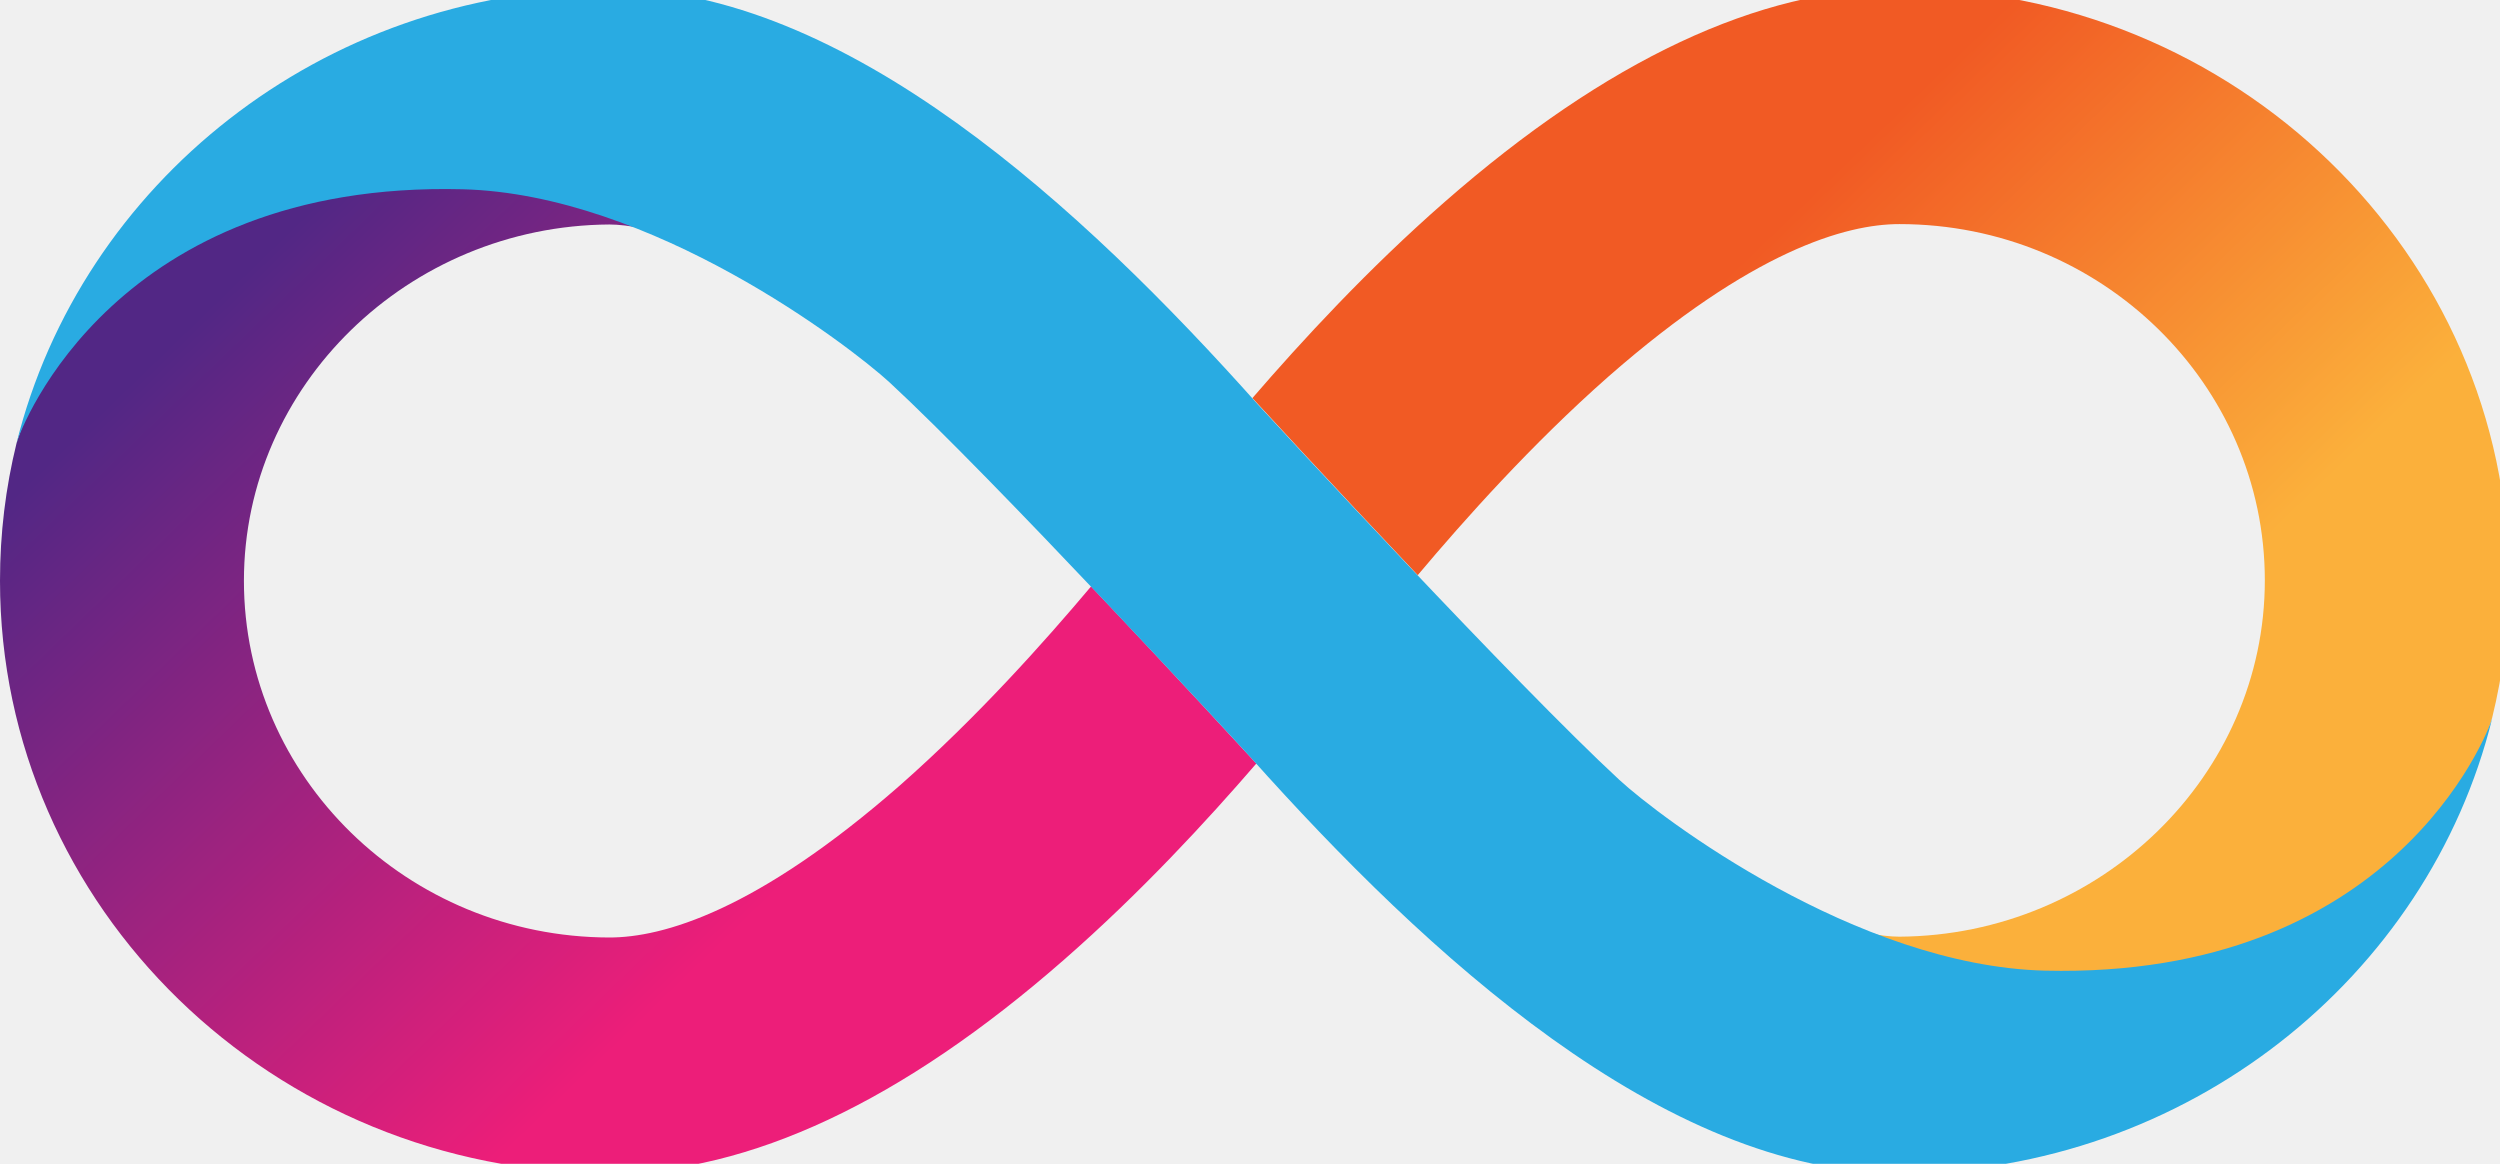
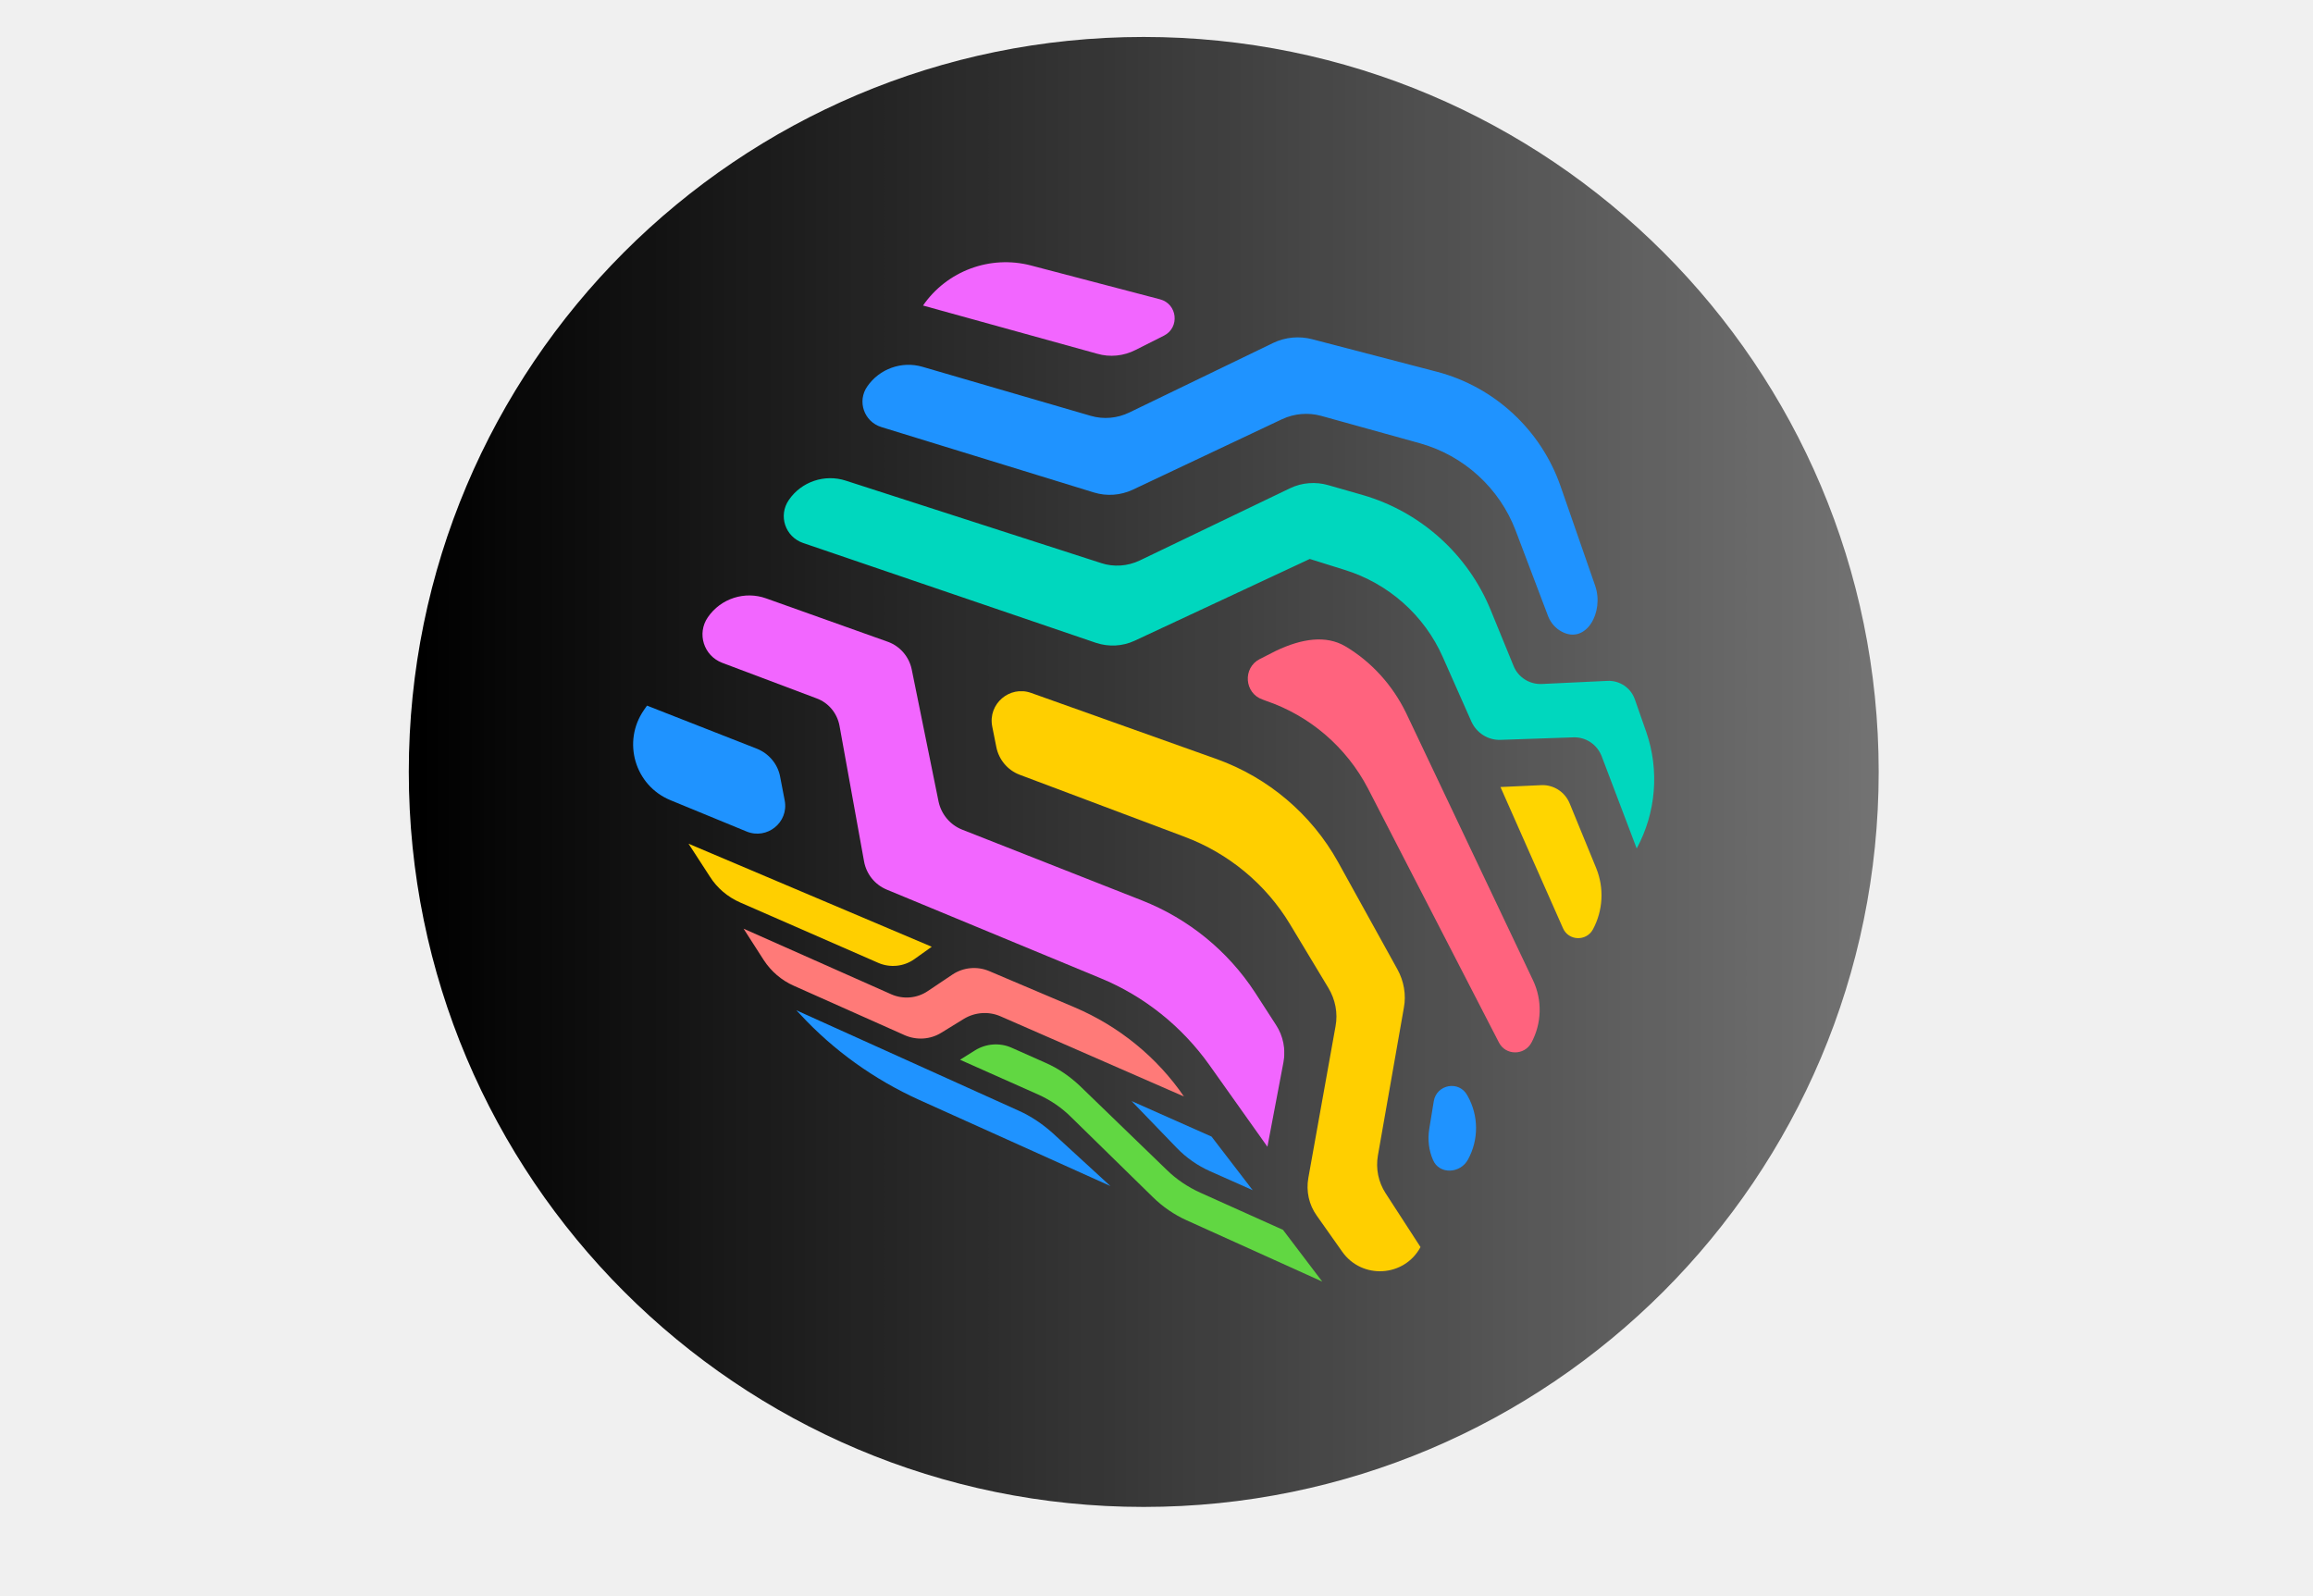
- <svg xmlns="http://www.w3.org/2000/svg" width="58" height="27" viewBox="0 0 58 27" fill="none">
-   <g clip-path="url(#clip0_122_32665)">
-     <path d="M44.066 -0.268C40.813 -0.268 37.266 1.4 33.517 4.684C31.738 6.24 30.203 7.907 29.051 9.241C29.051 9.241 29.051 9.241 29.061 9.251V9.241C29.061 9.241 30.88 11.222 32.891 13.344C33.972 12.06 35.528 10.312 37.316 8.736C40.651 5.815 42.824 5.199 44.066 5.199C48.745 5.199 52.544 8.908 52.544 13.465C52.544 17.992 48.735 21.7 44.066 21.731C43.854 21.731 43.581 21.7 43.238 21.63C44.602 22.216 46.067 22.64 47.462 22.64C56.031 22.64 57.708 17.052 57.819 16.648C58.072 15.627 58.203 14.556 58.203 13.455C58.203 5.896 51.857 -0.268 44.066 -0.268Z" fill="url(#paint0_linear_122_32665)" />
-     <path d="M14.137 27.217C17.39 27.217 20.937 25.549 24.686 22.265C26.465 20.709 28.001 19.042 29.152 17.708C29.152 17.708 29.152 17.708 29.142 17.698V17.708C29.142 17.708 27.324 15.727 25.313 13.605C24.232 14.889 22.675 16.637 20.887 18.213C17.552 21.134 15.38 21.75 14.137 21.75C9.458 21.74 5.659 18.031 5.659 13.474C5.659 8.947 9.468 5.239 14.137 5.208C14.349 5.208 14.622 5.239 14.965 5.309C13.601 4.723 12.136 4.299 10.742 4.299C2.173 4.299 0.505 9.887 0.384 10.281C0.131 11.312 0 12.373 0 13.474C0 21.053 6.346 27.217 14.137 27.217Z" fill="url(#paint1_linear_122_32665)" />
-     <path d="M47.441 22.519C43.056 22.408 38.498 18.952 37.569 18.093C35.164 15.87 29.616 9.857 29.182 9.383C25.119 4.825 19.612 -0.268 14.136 -0.268H14.125H14.115C7.466 -0.237 1.878 4.27 0.383 10.282C0.494 9.888 2.687 4.189 10.73 4.391C15.116 4.502 19.693 8.008 20.633 8.867C23.038 11.09 28.586 17.103 29.02 17.578C33.082 22.125 38.589 27.218 44.066 27.218H44.076H44.086C50.735 27.187 56.333 22.681 57.819 16.668C57.698 17.062 55.495 22.711 47.441 22.519Z" fill="#29ABE2" />
-   </g>
+ <svg xmlns="http://www.w3.org/2000/svg" width="58" zoomAndPan="magnify" viewBox="0 0 43.5 30" height="40" preserveAspectRatio="xMidYMid meet" version="1.0">
  <defs>
-     <linearGradient id="paint0_linear_122_32665" x1="36.708" y1="1.545" x2="55.928" y2="21.448" gradientUnits="userSpaceOnUse">
-       <stop offset="0.21" stop-color="#F15A24" />
-       <stop offset="0.684" stop-color="#FBB03B" />
+     <clipPath id="e3c9f7af1d">
+       <path d="M 7.688 0.695 L 35.332 0.695 L 35.332 28.34 L 7.688 28.34 Z M 7.688 0.695 " clip-rule="nonzero" />
+     </clipPath>
+     <clipPath id="ba34a19c5b">
+       <path d="M 21.508 0.695 C 13.875 0.695 7.688 6.883 7.688 14.516 C 7.688 22.148 13.875 28.34 21.508 28.34 C 29.141 28.34 35.332 22.148 35.332 14.516 C 35.332 6.883 29.141 0.695 21.508 0.695 Z M 21.508 0.695 " clip-rule="nonzero" />
+     </clipPath>
+     <linearGradient x1="-0" gradientTransform="matrix(0.107988, 0, 0, 0.107988, 7.685612, 0.69368)" y1="128" x2="256" gradientUnits="userSpaceOnUse" y2="128" id="ced0d009ba">
+       <stop stop-opacity="1" stop-color="rgb(0%, 0%, 0%)" offset="0" />
+       <stop stop-opacity="1" stop-color="rgb(0.175%, 0.175%, 0.175%)" offset="0.008" />
+       <stop stop-opacity="1" stop-color="rgb(0.526%, 0.526%, 0.526%)" offset="0.016" />
+       <stop stop-opacity="1" stop-color="rgb(0.879%, 0.879%, 0.879%)" offset="0.023" />
+       <stop stop-opacity="1" stop-color="rgb(1.231%, 1.231%, 1.231%)" offset="0.031" />
+       <stop stop-opacity="1" stop-color="rgb(1.584%, 1.584%, 1.584%)" offset="0.039" />
+       <stop stop-opacity="1" stop-color="rgb(1.936%, 1.936%, 1.936%)" offset="0.047" />
+       <stop stop-opacity="1" stop-color="rgb(2.289%, 2.289%, 2.289%)" offset="0.055" />
+       <stop stop-opacity="1" stop-color="rgb(2.641%, 2.641%, 2.641%)" offset="0.062" />
+       <stop stop-opacity="1" stop-color="rgb(2.994%, 2.994%, 2.994%)" offset="0.07" />
+       <stop stop-opacity="1" stop-color="rgb(3.346%, 3.346%, 3.346%)" offset="0.078" />
+       <stop stop-opacity="1" stop-color="rgb(3.699%, 3.699%, 3.699%)" offset="0.086" />
+       <stop stop-opacity="1" stop-color="rgb(4.051%, 4.051%, 4.051%)" offset="0.094" />
+       <stop stop-opacity="1" stop-color="rgb(4.402%, 4.402%, 4.402%)" offset="0.102" />
+       <stop stop-opacity="1" stop-color="rgb(4.755%, 4.755%, 4.755%)" offset="0.109" />
+       <stop stop-opacity="1" stop-color="rgb(5.107%, 5.107%, 5.107%)" offset="0.117" />
+       <stop stop-opacity="1" stop-color="rgb(5.46%, 5.46%, 5.46%)" offset="0.125" />
+       <stop stop-opacity="1" stop-color="rgb(5.812%, 5.812%, 5.812%)" offset="0.133" />
+       <stop stop-opacity="1" stop-color="rgb(6.165%, 6.165%, 6.165%)" offset="0.141" />
+       <stop stop-opacity="1" stop-color="rgb(6.517%, 6.517%, 6.517%)" offset="0.148" />
+       <stop stop-opacity="1" stop-color="rgb(6.87%, 6.87%, 6.87%)" offset="0.156" />
+       <stop stop-opacity="1" stop-color="rgb(7.222%, 7.222%, 7.222%)" offset="0.164" />
+       <stop stop-opacity="1" stop-color="rgb(7.574%, 7.574%, 7.574%)" offset="0.172" />
+       <stop stop-opacity="1" stop-color="rgb(7.927%, 7.927%, 7.927%)" offset="0.18" />
+       <stop stop-opacity="1" stop-color="rgb(8.278%, 8.278%, 8.278%)" offset="0.188" />
+       <stop stop-opacity="1" stop-color="rgb(8.63%, 8.63%, 8.63%)" offset="0.195" />
+       <stop stop-opacity="1" stop-color="rgb(8.983%, 8.983%, 8.983%)" offset="0.203" />
+       <stop stop-opacity="1" stop-color="rgb(9.335%, 9.335%, 9.335%)" offset="0.211" />
+       <stop stop-opacity="1" stop-color="rgb(9.688%, 9.688%, 9.688%)" offset="0.219" />
+       <stop stop-opacity="1" stop-color="rgb(10.04%, 10.04%, 10.04%)" offset="0.227" />
+       <stop stop-opacity="1" stop-color="rgb(10.393%, 10.393%, 10.393%)" offset="0.234" />
+       <stop stop-opacity="1" stop-color="rgb(10.745%, 10.745%, 10.745%)" offset="0.242" />
+       <stop stop-opacity="1" stop-color="rgb(11.098%, 11.098%, 11.098%)" offset="0.25" />
+       <stop stop-opacity="1" stop-color="rgb(11.45%, 11.45%, 11.45%)" offset="0.258" />
+       <stop stop-opacity="1" stop-color="rgb(11.803%, 11.803%, 11.803%)" offset="0.266" />
+       <stop stop-opacity="1" stop-color="rgb(12.155%, 12.155%, 12.155%)" offset="0.273" />
+       <stop stop-opacity="1" stop-color="rgb(12.506%, 12.506%, 12.506%)" offset="0.281" />
+       <stop stop-opacity="1" stop-color="rgb(12.859%, 12.859%, 12.859%)" offset="0.289" />
+       <stop stop-opacity="1" stop-color="rgb(13.211%, 13.211%, 13.211%)" offset="0.297" />
+       <stop stop-opacity="1" stop-color="rgb(13.564%, 13.564%, 13.564%)" offset="0.305" />
+       <stop stop-opacity="1" stop-color="rgb(13.916%, 13.916%, 13.916%)" offset="0.312" />
+       <stop stop-opacity="1" stop-color="rgb(14.268%, 14.268%, 14.268%)" offset="0.32" />
+       <stop stop-opacity="1" stop-color="rgb(14.621%, 14.621%, 14.621%)" offset="0.328" />
+       <stop stop-opacity="1" stop-color="rgb(14.973%, 14.973%, 14.973%)" offset="0.336" />
+       <stop stop-opacity="1" stop-color="rgb(15.326%, 15.326%, 15.326%)" offset="0.344" />
+       <stop stop-opacity="1" stop-color="rgb(15.678%, 15.678%, 15.678%)" offset="0.352" />
+       <stop stop-opacity="1" stop-color="rgb(16.031%, 16.031%, 16.031%)" offset="0.359" />
+       <stop stop-opacity="1" stop-color="rgb(16.382%, 16.382%, 16.382%)" offset="0.367" />
+       <stop stop-opacity="1" stop-color="rgb(16.734%, 16.734%, 16.734%)" offset="0.375" />
+       <stop stop-opacity="1" stop-color="rgb(17.087%, 17.087%, 17.087%)" offset="0.383" />
+       <stop stop-opacity="1" stop-color="rgb(17.439%, 17.439%, 17.439%)" offset="0.391" />
+       <stop stop-opacity="1" stop-color="rgb(17.792%, 17.792%, 17.792%)" offset="0.398" />
+       <stop stop-opacity="1" stop-color="rgb(18.144%, 18.144%, 18.144%)" offset="0.406" />
+       <stop stop-opacity="1" stop-color="rgb(18.497%, 18.497%, 18.497%)" offset="0.414" />
+       <stop stop-opacity="1" stop-color="rgb(18.849%, 18.849%, 18.849%)" offset="0.422" />
+       <stop stop-opacity="1" stop-color="rgb(19.202%, 19.202%, 19.202%)" offset="0.43" />
+       <stop stop-opacity="1" stop-color="rgb(19.554%, 19.554%, 19.554%)" offset="0.438" />
+       <stop stop-opacity="1" stop-color="rgb(19.907%, 19.907%, 19.907%)" offset="0.445" />
+       <stop stop-opacity="1" stop-color="rgb(20.258%, 20.258%, 20.258%)" offset="0.453" />
+       <stop stop-opacity="1" stop-color="rgb(20.61%, 20.61%, 20.61%)" offset="0.461" />
+       <stop stop-opacity="1" stop-color="rgb(20.963%, 20.963%, 20.963%)" offset="0.469" />
+       <stop stop-opacity="1" stop-color="rgb(21.315%, 21.315%, 21.315%)" offset="0.477" />
+       <stop stop-opacity="1" stop-color="rgb(21.667%, 21.667%, 21.667%)" offset="0.484" />
+       <stop stop-opacity="1" stop-color="rgb(22.02%, 22.02%, 22.02%)" offset="0.492" />
+       <stop stop-opacity="1" stop-color="rgb(22.372%, 22.372%, 22.372%)" offset="0.5" />
+       <stop stop-opacity="1" stop-color="rgb(22.725%, 22.725%, 22.725%)" offset="0.508" />
+       <stop stop-opacity="1" stop-color="rgb(23.077%, 23.077%, 23.077%)" offset="0.516" />
+       <stop stop-opacity="1" stop-color="rgb(23.43%, 23.43%, 23.43%)" offset="0.523" />
+       <stop stop-opacity="1" stop-color="rgb(23.782%, 23.782%, 23.782%)" offset="0.531" />
+       <stop stop-opacity="1" stop-color="rgb(24.135%, 24.135%, 24.135%)" offset="0.539" />
+       <stop stop-opacity="1" stop-color="rgb(24.486%, 24.486%, 24.486%)" offset="0.547" />
+       <stop stop-opacity="1" stop-color="rgb(24.838%, 24.838%, 24.838%)" offset="0.555" />
+       <stop stop-opacity="1" stop-color="rgb(25.191%, 25.191%, 25.191%)" offset="0.562" />
+       <stop stop-opacity="1" stop-color="rgb(25.543%, 25.543%, 25.543%)" offset="0.57" />
+       <stop stop-opacity="1" stop-color="rgb(25.896%, 25.896%, 25.896%)" offset="0.578" />
+       <stop stop-opacity="1" stop-color="rgb(26.248%, 26.248%, 26.248%)" offset="0.586" />
+       <stop stop-opacity="1" stop-color="rgb(26.601%, 26.601%, 26.601%)" offset="0.594" />
+       <stop stop-opacity="1" stop-color="rgb(26.953%, 26.953%, 26.953%)" offset="0.602" />
+       <stop stop-opacity="1" stop-color="rgb(27.306%, 27.306%, 27.306%)" offset="0.609" />
+       <stop stop-opacity="1" stop-color="rgb(27.658%, 27.658%, 27.658%)" offset="0.617" />
+       <stop stop-opacity="1" stop-color="rgb(28.011%, 28.011%, 28.011%)" offset="0.625" />
+       <stop stop-opacity="1" stop-color="rgb(28.362%, 28.362%, 28.362%)" offset="0.633" />
+       <stop stop-opacity="1" stop-color="rgb(28.714%, 28.714%, 28.714%)" offset="0.641" />
+       <stop stop-opacity="1" stop-color="rgb(29.066%, 29.066%, 29.066%)" offset="0.648" />
+       <stop stop-opacity="1" stop-color="rgb(29.419%, 29.419%, 29.419%)" offset="0.656" />
+       <stop stop-opacity="1" stop-color="rgb(29.771%, 29.771%, 29.771%)" offset="0.664" />
+       <stop stop-opacity="1" stop-color="rgb(30.124%, 30.124%, 30.124%)" offset="0.672" />
+       <stop stop-opacity="1" stop-color="rgb(30.476%, 30.476%, 30.476%)" offset="0.68" />
+       <stop stop-opacity="1" stop-color="rgb(30.829%, 30.829%, 30.829%)" offset="0.688" />
+       <stop stop-opacity="1" stop-color="rgb(31.181%, 31.181%, 31.181%)" offset="0.695" />
+       <stop stop-opacity="1" stop-color="rgb(31.534%, 31.534%, 31.534%)" offset="0.703" />
+       <stop stop-opacity="1" stop-color="rgb(31.886%, 31.886%, 31.886%)" offset="0.711" />
+       <stop stop-opacity="1" stop-color="rgb(32.237%, 32.237%, 32.237%)" offset="0.719" />
+       <stop stop-opacity="1" stop-color="rgb(32.59%, 32.59%, 32.59%)" offset="0.727" />
+       <stop stop-opacity="1" stop-color="rgb(32.942%, 32.942%, 32.942%)" offset="0.734" />
+       <stop stop-opacity="1" stop-color="rgb(33.295%, 33.295%, 33.295%)" offset="0.742" />
+       <stop stop-opacity="1" stop-color="rgb(33.647%, 33.647%, 33.647%)" offset="0.75" />
+       <stop stop-opacity="1" stop-color="rgb(34%, 34%, 34%)" offset="0.758" />
+       <stop stop-opacity="1" stop-color="rgb(34.352%, 34.352%, 34.352%)" offset="0.766" />
+       <stop stop-opacity="1" stop-color="rgb(34.705%, 34.705%, 34.705%)" offset="0.773" />
+       <stop stop-opacity="1" stop-color="rgb(35.057%, 35.057%, 35.057%)" offset="0.781" />
+       <stop stop-opacity="1" stop-color="rgb(35.41%, 35.41%, 35.41%)" offset="0.789" />
+       <stop stop-opacity="1" stop-color="rgb(35.762%, 35.762%, 35.762%)" offset="0.797" />
+       <stop stop-opacity="1" stop-color="rgb(36.115%, 36.115%, 36.115%)" offset="0.805" />
+       <stop stop-opacity="1" stop-color="rgb(36.465%, 36.465%, 36.465%)" offset="0.812" />
+       <stop stop-opacity="1" stop-color="rgb(36.818%, 36.818%, 36.818%)" offset="0.82" />
+       <stop stop-opacity="1" stop-color="rgb(37.17%, 37.17%, 37.17%)" offset="0.828" />
+       <stop stop-opacity="1" stop-color="rgb(37.523%, 37.523%, 37.523%)" offset="0.836" />
+       <stop stop-opacity="1" stop-color="rgb(37.875%, 37.875%, 37.875%)" offset="0.844" />
+       <stop stop-opacity="1" stop-color="rgb(38.228%, 38.228%, 38.228%)" offset="0.852" />
+       <stop stop-opacity="1" stop-color="rgb(38.58%, 38.58%, 38.58%)" offset="0.859" />
+       <stop stop-opacity="1" stop-color="rgb(38.933%, 38.933%, 38.933%)" offset="0.867" />
+       <stop stop-opacity="1" stop-color="rgb(39.285%, 39.285%, 39.285%)" offset="0.875" />
+       <stop stop-opacity="1" stop-color="rgb(39.638%, 39.638%, 39.638%)" offset="0.883" />
+       <stop stop-opacity="1" stop-color="rgb(39.99%, 39.99%, 39.99%)" offset="0.891" />
+       <stop stop-opacity="1" stop-color="rgb(40.341%, 40.341%, 40.341%)" offset="0.898" />
+       <stop stop-opacity="1" stop-color="rgb(40.694%, 40.694%, 40.694%)" offset="0.906" />
+       <stop stop-opacity="1" stop-color="rgb(41.046%, 41.046%, 41.046%)" offset="0.914" />
+       <stop stop-opacity="1" stop-color="rgb(41.399%, 41.399%, 41.399%)" offset="0.922" />
+       <stop stop-opacity="1" stop-color="rgb(41.751%, 41.751%, 41.751%)" offset="0.93" />
+       <stop stop-opacity="1" stop-color="rgb(42.104%, 42.104%, 42.104%)" offset="0.938" />
+       <stop stop-opacity="1" stop-color="rgb(42.456%, 42.456%, 42.456%)" offset="0.945" />
+       <stop stop-opacity="1" stop-color="rgb(42.809%, 42.809%, 42.809%)" offset="0.953" />
+       <stop stop-opacity="1" stop-color="rgb(43.161%, 43.161%, 43.161%)" offset="0.961" />
+       <stop stop-opacity="1" stop-color="rgb(43.513%, 43.513%, 43.513%)" offset="0.969" />
+       <stop stop-opacity="1" stop-color="rgb(43.866%, 43.866%, 43.866%)" offset="0.977" />
+       <stop stop-opacity="1" stop-color="rgb(44.217%, 44.217%, 44.217%)" offset="0.984" />
+       <stop stop-opacity="1" stop-color="rgb(44.569%, 44.569%, 44.569%)" offset="0.992" />
+       <stop stop-opacity="1" stop-color="rgb(44.922%, 44.922%, 44.922%)" offset="1" />
    </linearGradient>
-     <linearGradient id="paint1_linear_122_32665" x1="21.496" y1="25.404" x2="2.275" y2="5.501" gradientUnits="userSpaceOnUse">
-       <stop offset="0.21" stop-color="#ED1E79" />
-       <stop offset="0.893" stop-color="#522785" />
-     </linearGradient>
-     <clipPath id="clip0_122_32665">
-       <rect width="58" height="27" fill="white" />
+     <clipPath id="bac5b366de">
+       <path d="M 17.352 4.93 L 22.113 4.93 L 22.113 6.707 L 17.352 6.707 Z M 17.352 4.93 " clip-rule="nonzero" />
+     </clipPath>
+     <clipPath id="5279dc92df">
+       <path d="M 17.359 5.746 C 17.809 5.094 18.621 4.793 19.387 4.992 L 21.816 5.629 C 22.145 5.715 22.191 6.16 21.891 6.312 L 21.355 6.582 C 21.133 6.695 20.875 6.723 20.633 6.652 Z M 17.359 5.746 " clip-rule="nonzero" />
+     </clipPath>
+     <clipPath id="9ac208ea4c">
+       <path d="M 23.438 12 L 28.992 12 L 28.992 19.824 L 23.438 19.824 Z M 23.438 12 " clip-rule="nonzero" />
+     </clipPath>
+     <clipPath id="2edf6fa636">
+       <path d="M 23.992 12.242 C 24.488 12.004 24.941 11.945 25.297 12.152 C 25.793 12.445 26.191 12.887 26.445 13.41 L 28.832 18.438 C 29.008 18.809 28.996 19.246 28.801 19.609 C 28.668 19.855 28.312 19.852 28.188 19.602 L 25.727 14.828 C 25.324 14.055 24.637 13.461 23.809 13.18 L 23.746 13.156 C 23.402 13.039 23.367 12.562 23.691 12.395 Z M 23.992 12.242 " clip-rule="nonzero" />
+     </clipPath>
+     <clipPath id="aac81d6fc1">
+       <path d="M 14.703 8.977 L 31.148 8.977 L 31.148 15.969 L 14.703 15.969 Z M 14.703 8.977 " clip-rule="nonzero" />
+     </clipPath>
+     <clipPath id="83f20b1146">
+       <path d="M 14.836 9.402 C 15.07 9.059 15.508 8.91 15.906 9.039 L 20.711 10.59 C 20.945 10.668 21.207 10.648 21.43 10.543 L 24.258 9.184 C 24.484 9.074 24.746 9.055 24.984 9.125 L 25.637 9.312 C 26.723 9.629 27.609 10.43 28.035 11.473 L 28.465 12.523 C 28.551 12.738 28.766 12.875 29 12.863 L 30.23 12.805 C 30.461 12.793 30.672 12.938 30.746 13.152 L 30.961 13.766 C 31.211 14.488 31.145 15.285 30.781 15.957 L 30.121 14.219 C 30.035 14 29.824 13.859 29.59 13.867 L 28.219 13.914 C 27.984 13.922 27.77 13.785 27.672 13.57 L 27.137 12.363 C 26.789 11.57 26.109 10.969 25.281 10.715 L 24.633 10.512 L 21.336 12.051 C 21.109 12.156 20.852 12.168 20.613 12.09 L 15.102 10.211 C 14.766 10.094 14.633 9.695 14.836 9.402 " clip-rule="nonzero" />
+     </clipPath>
+     <clipPath id="bf59e2495a">
+       <path d="M 16.215 6.328 L 30.051 6.328 L 30.051 11.961 L 16.215 11.961 Z M 16.215 6.328 " clip-rule="nonzero" />
+     </clipPath>
+     <clipPath id="b3669b4511">
+       <path d="M 30 11.016 C 30.172 11.508 29.832 12.125 29.371 11.879 C 29.258 11.82 29.168 11.719 29.117 11.594 L 28.504 9.977 C 28.199 9.176 27.527 8.566 26.703 8.336 L 24.844 7.82 C 24.602 7.754 24.34 7.777 24.113 7.883 L 21.301 9.211 C 21.074 9.316 20.816 9.336 20.574 9.262 L 16.574 8.031 C 16.25 7.93 16.117 7.547 16.309 7.27 C 16.539 6.934 16.961 6.785 17.348 6.898 L 20.512 7.82 C 20.754 7.891 21.012 7.867 21.238 7.758 L 23.945 6.449 C 24.172 6.34 24.434 6.316 24.676 6.379 L 27.027 6.992 C 28.109 7.277 28.98 8.086 29.348 9.141 Z M 30 11.016 " clip-rule="nonzero" />
+     </clipPath>
+     <clipPath id="555daa973b">
+       <path d="M 28.199 14.762 L 30.129 14.762 L 30.129 17.672 L 28.199 17.672 Z M 28.199 14.762 " clip-rule="nonzero" />
+     </clipPath>
+     <clipPath id="4796c15af5">
+       <path d="M 28.984 14.766 C 29.215 14.754 29.43 14.891 29.52 15.109 L 30.02 16.328 C 30.172 16.703 30.148 17.125 29.957 17.48 C 29.832 17.707 29.5 17.695 29.395 17.457 L 28.219 14.801 Z M 28.984 14.766 " clip-rule="nonzero" />
+     </clipPath>
+     <clipPath id="694586022a">
+       <path d="M 11.906 13.246 L 14.777 13.246 L 14.777 15.707 L 11.906 15.707 Z M 11.906 13.246 " clip-rule="nonzero" />
+     </clipPath>
+     <clipPath id="2ed722fa6b">
+       <path d="M 12.109 13.355 L 12.168 13.27 L 14.238 14.082 C 14.461 14.172 14.629 14.371 14.672 14.609 L 14.758 15.055 C 14.836 15.465 14.426 15.797 14.039 15.637 L 12.605 15.047 C 11.938 14.77 11.699 13.949 12.109 13.355 " clip-rule="nonzero" />
+     </clipPath>
+     <clipPath id="a36808be20">
+       <path d="M 13.191 11.168 L 24.152 11.168 L 24.152 21.602 L 13.191 21.602 Z M 13.191 11.168 " clip-rule="nonzero" />
+     </clipPath>
+     <clipPath id="df42432e40">
+       <path d="M 13.312 11.609 C 13.555 11.254 14.008 11.109 14.41 11.254 L 16.699 12.07 C 16.926 12.152 17.094 12.348 17.145 12.582 L 17.652 15.078 C 17.703 15.312 17.867 15.512 18.094 15.602 L 21.477 16.934 C 22.348 17.277 23.094 17.883 23.605 18.668 L 23.996 19.273 C 24.133 19.48 24.184 19.738 24.137 19.98 L 23.836 21.566 L 22.746 20.031 C 22.23 19.305 21.52 18.734 20.695 18.395 L 16.676 16.73 C 16.453 16.637 16.293 16.438 16.25 16.199 L 15.789 13.652 C 15.746 13.414 15.582 13.215 15.355 13.133 L 13.582 12.465 C 13.234 12.332 13.102 11.914 13.312 11.609 " clip-rule="nonzero" />
+     </clipPath>
+     <clipPath id="b5e3afca1a">
+       <path d="M 26.84 20.395 L 27.785 20.395 L 27.785 22.02 L 26.84 22.02 Z M 26.84 20.395 " clip-rule="nonzero" />
+     </clipPath>
+     <clipPath id="d4ccb59212">
+       <path d="M 27.605 20.617 C 27.809 20.984 27.812 21.434 27.609 21.805 C 27.465 22.074 27.066 22.094 26.949 21.812 C 26.871 21.633 26.848 21.434 26.879 21.234 L 26.965 20.707 C 27.02 20.391 27.441 20.316 27.594 20.598 Z M 27.605 20.617 " clip-rule="nonzero" />
+     </clipPath>
+     <clipPath id="2656fa8d10">
+       <path d="M 18.637 13 L 26.727 13 L 26.727 23.945 L 18.637 23.945 Z M 18.637 13 " clip-rule="nonzero" />
+     </clipPath>
+     <clipPath id="ec3f3bc87e">
+       <path d="M 24.262 17.383 C 23.809 16.629 23.105 16.047 22.281 15.738 L 19.176 14.57 C 18.949 14.484 18.785 14.285 18.738 14.051 L 18.66 13.66 C 18.578 13.238 18.988 12.887 19.391 13.031 L 22.887 14.277 C 23.852 14.625 24.664 15.312 25.164 16.211 L 26.281 18.23 C 26.402 18.449 26.449 18.707 26.402 18.953 L 25.914 21.73 C 25.871 21.977 25.922 22.23 26.059 22.441 L 26.715 23.453 C 26.41 24.02 25.613 24.066 25.242 23.539 L 24.762 22.859 C 24.617 22.656 24.562 22.402 24.605 22.156 L 25.117 19.301 C 25.164 19.055 25.113 18.797 24.984 18.582 Z M 24.262 17.383 " clip-rule="nonzero" />
+     </clipPath>
+     <clipPath id="b875927723">
+       <path d="M 18.031 19.637 L 24.871 19.637 L 24.871 24.137 L 18.031 24.137 Z M 18.031 19.637 " clip-rule="nonzero" />
+     </clipPath>
+     <clipPath id="6703f86045">
+       <path d="M 20.152 21.016 C 19.973 20.836 19.758 20.688 19.52 20.582 L 18.055 19.93 L 18.336 19.754 C 18.543 19.625 18.801 19.605 19.023 19.703 L 19.664 19.988 C 19.898 20.09 20.113 20.238 20.301 20.414 L 21.941 22 C 22.125 22.18 22.34 22.324 22.574 22.43 L 24.129 23.129 L 24.867 24.102 L 22.316 22.949 C 22.082 22.844 21.867 22.695 21.684 22.516 Z M 20.152 21.016 " clip-rule="nonzero" />
+     </clipPath>
+     <clipPath id="25f2ee8846">
+       <path d="M 21.281 20.695 L 23.586 20.695 L 23.586 22.395 L 21.281 22.395 Z M 21.281 20.695 " clip-rule="nonzero" />
+     </clipPath>
+     <clipPath id="be1f921ad5">
+       <path d="M 21.281 20.707 L 22.785 21.375 L 23.559 22.383 L 22.758 22.027 C 22.523 21.922 22.309 21.773 22.129 21.586 Z M 21.281 20.707 " clip-rule="nonzero" />
+     </clipPath>
+     <clipPath id="d8190e0fbe">
+       <path d="M 14.969 19 L 20.902 19 L 20.902 22.32 L 14.969 22.32 Z M 14.969 19 " clip-rule="nonzero" />
+     </clipPath>
+     <clipPath id="d6d4828c16">
+       <path d="M 20.883 22.305 L 17.285 20.684 C 16.441 20.301 15.68 19.758 15.051 19.078 L 14.977 19 L 19.156 20.887 C 19.391 20.992 19.605 21.137 19.797 21.309 Z M 20.883 22.305 " clip-rule="nonzero" />
+     </clipPath>
+     <clipPath id="41cd62fd5e">
+       <path d="M 13.949 17.445 L 22.301 17.445 L 22.301 20.656 L 13.949 20.656 Z M 13.949 17.445 " clip-rule="nonzero" />
+     </clipPath>
+     <clipPath id="1380b128de">
+       <path d="M 13.984 17.465 L 16.762 18.699 C 16.984 18.797 17.242 18.777 17.445 18.641 L 17.918 18.324 C 18.121 18.191 18.379 18.168 18.602 18.262 L 20.211 18.945 C 21.039 19.297 21.758 19.879 22.266 20.621 L 18.816 19.113 C 18.594 19.016 18.336 19.035 18.129 19.16 L 17.703 19.422 C 17.496 19.551 17.238 19.566 17.016 19.469 L 14.93 18.539 C 14.699 18.438 14.5 18.266 14.363 18.055 Z M 13.984 17.465 " clip-rule="nonzero" />
+     </clipPath>
+     <clipPath id="9ec29c62bb">
+       <path d="M 12.926 15.855 L 17.539 15.855 L 17.539 18.199 L 12.926 18.199 Z M 12.926 15.855 " clip-rule="nonzero" />
+     </clipPath>
+     <clipPath id="edf584a00b">
+       <path d="M 12.949 15.867 L 17.523 17.805 L 17.195 18.039 C 16.996 18.18 16.738 18.203 16.52 18.109 L 13.922 16.973 C 13.688 16.871 13.488 16.703 13.352 16.488 Z M 12.949 15.867 " clip-rule="nonzero" />
    </clipPath>
  </defs>
+   <g clip-path="url(#e3c9f7af1d)">
+     <g clip-path="url(#ba34a19c5b)">
+       <path fill="url(#ced0d009ba)" d="M 7.688 0.695 L 7.688 28.34 L 35.332 28.34 L 35.332 0.695 Z M 7.688 0.695 " fill-rule="nonzero" />
+     </g>
+   </g>
+   <g clip-path="url(#bac5b366de)">
+     <g clip-path="url(#5279dc92df)">
+       <path fill="#f266ff" d="M 11.719 4.742 L 31.301 4.742 L 31.301 24.285 L 11.719 24.285 Z M 11.719 4.742 " fill-opacity="1" fill-rule="nonzero" />
+     </g>
+   </g>
+   <g clip-path="url(#9ac208ea4c)">
+     <g clip-path="url(#2edf6fa636)">
+       <path fill="#ff637e" d="M 11.719 4.742 L 31.301 4.742 L 31.301 24.285 L 11.719 24.285 Z M 11.719 4.742 " fill-opacity="1" fill-rule="nonzero" />
+     </g>
+   </g>
+   <g clip-path="url(#aac81d6fc1)">
+     <g clip-path="url(#83f20b1146)">
+       <path fill="#00d7be" d="M 11.719 4.742 L 31.301 4.742 L 31.301 24.285 L 11.719 24.285 Z M 11.719 4.742 " fill-opacity="1" fill-rule="nonzero" />
+     </g>
+   </g>
+   <g clip-path="url(#bf59e2495a)">
+     <g clip-path="url(#b3669b4511)">
+       <path fill="#1f93ff" d="M 11.719 4.742 L 31.301 4.742 L 31.301 24.285 L 11.719 24.285 Z M 11.719 4.742 " fill-opacity="1" fill-rule="nonzero" />
+     </g>
+   </g>
+   <g clip-path="url(#555daa973b)">
+     <g clip-path="url(#4796c15af5)">
+       <path fill="#ffd500" d="M 11.719 4.742 L 31.301 4.742 L 31.301 24.285 L 11.719 24.285 Z M 11.719 4.742 " fill-opacity="1" fill-rule="nonzero" />
+     </g>
+   </g>
+   <g clip-path="url(#694586022a)">
+     <g clip-path="url(#2ed722fa6b)">
+       <path fill="#1f93ff" d="M 11.719 4.742 L 31.301 4.742 L 31.301 24.285 L 11.719 24.285 Z M 11.719 4.742 " fill-opacity="1" fill-rule="nonzero" />
+     </g>
+   </g>
+   <g clip-path="url(#a36808be20)">
+     <g clip-path="url(#df42432e40)">
+       <path fill="#f266ff" d="M 11.719 4.742 L 31.301 4.742 L 31.301 24.285 L 11.719 24.285 Z M 11.719 4.742 " fill-opacity="1" fill-rule="nonzero" />
+     </g>
+   </g>
+   <g clip-path="url(#b5e3afca1a)">
+     <g clip-path="url(#d4ccb59212)">
+       <path fill="#1f93ff" d="M 11.719 4.742 L 31.301 4.742 L 31.301 24.285 L 11.719 24.285 Z M 11.719 4.742 " fill-opacity="1" fill-rule="nonzero" />
+     </g>
+   </g>
+   <g clip-path="url(#2656fa8d10)">
+     <g clip-path="url(#ec3f3bc87e)">
+       <path fill="#ffcf00" d="M 11.719 4.742 L 31.301 4.742 L 31.301 24.285 L 11.719 24.285 Z M 11.719 4.742 " fill-opacity="1" fill-rule="nonzero" />
+     </g>
+   </g>
+   <g clip-path="url(#b875927723)">
+     <g clip-path="url(#6703f86045)">
+       <path fill="#61d742" d="M 11.719 4.742 L 31.301 4.742 L 31.301 24.285 L 11.719 24.285 Z M 11.719 4.742 " fill-opacity="1" fill-rule="nonzero" />
+     </g>
+   </g>
+   <g clip-path="url(#25f2ee8846)">
+     <g clip-path="url(#be1f921ad5)">
+       <path fill="#1f93ff" d="M 11.719 4.742 L 31.301 4.742 L 31.301 24.285 L 11.719 24.285 Z M 11.719 4.742 " fill-opacity="1" fill-rule="nonzero" />
+     </g>
+   </g>
+   <g clip-path="url(#d8190e0fbe)">
+     <g clip-path="url(#d6d4828c16)">
+       <path fill="#1f93ff" d="M 11.719 4.742 L 31.301 4.742 L 31.301 24.285 L 11.719 24.285 Z M 11.719 4.742 " fill-opacity="1" fill-rule="nonzero" />
+     </g>
+   </g>
+   <g clip-path="url(#41cd62fd5e)">
+     <g clip-path="url(#1380b128de)">
+       <path fill="#ff7a78" d="M 11.719 4.742 L 31.301 4.742 L 31.301 24.285 L 11.719 24.285 Z M 11.719 4.742 " fill-opacity="1" fill-rule="nonzero" />
+     </g>
+   </g>
+   <g clip-path="url(#9ec29c62bb)">
+     <g clip-path="url(#edf584a00b)">
+       <path fill="#ffcf00" d="M 11.719 4.742 L 31.301 4.742 L 31.301 24.285 L 11.719 24.285 Z M 11.719 4.742 " fill-opacity="1" fill-rule="nonzero" />
+     </g>
+   </g>
</svg>
